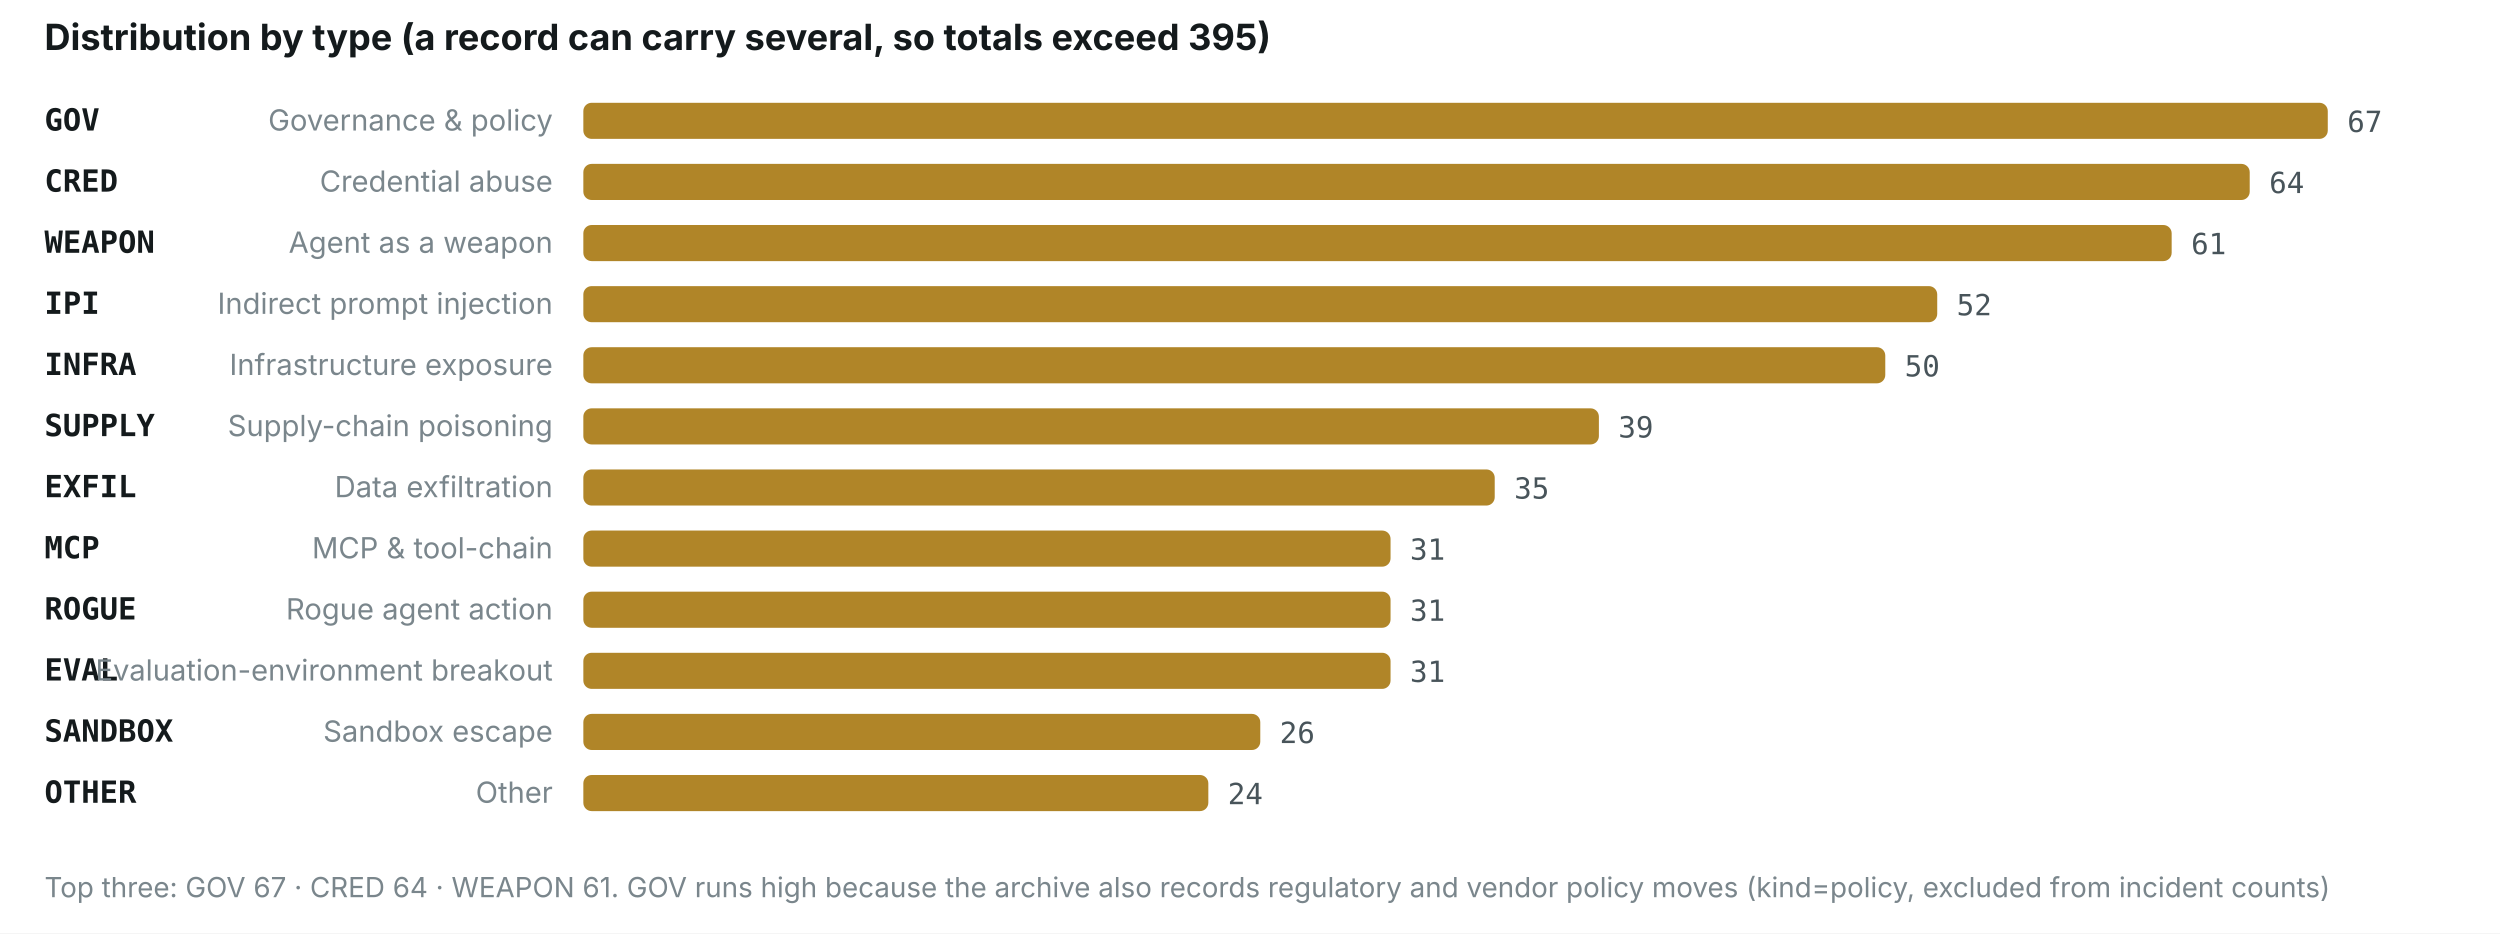
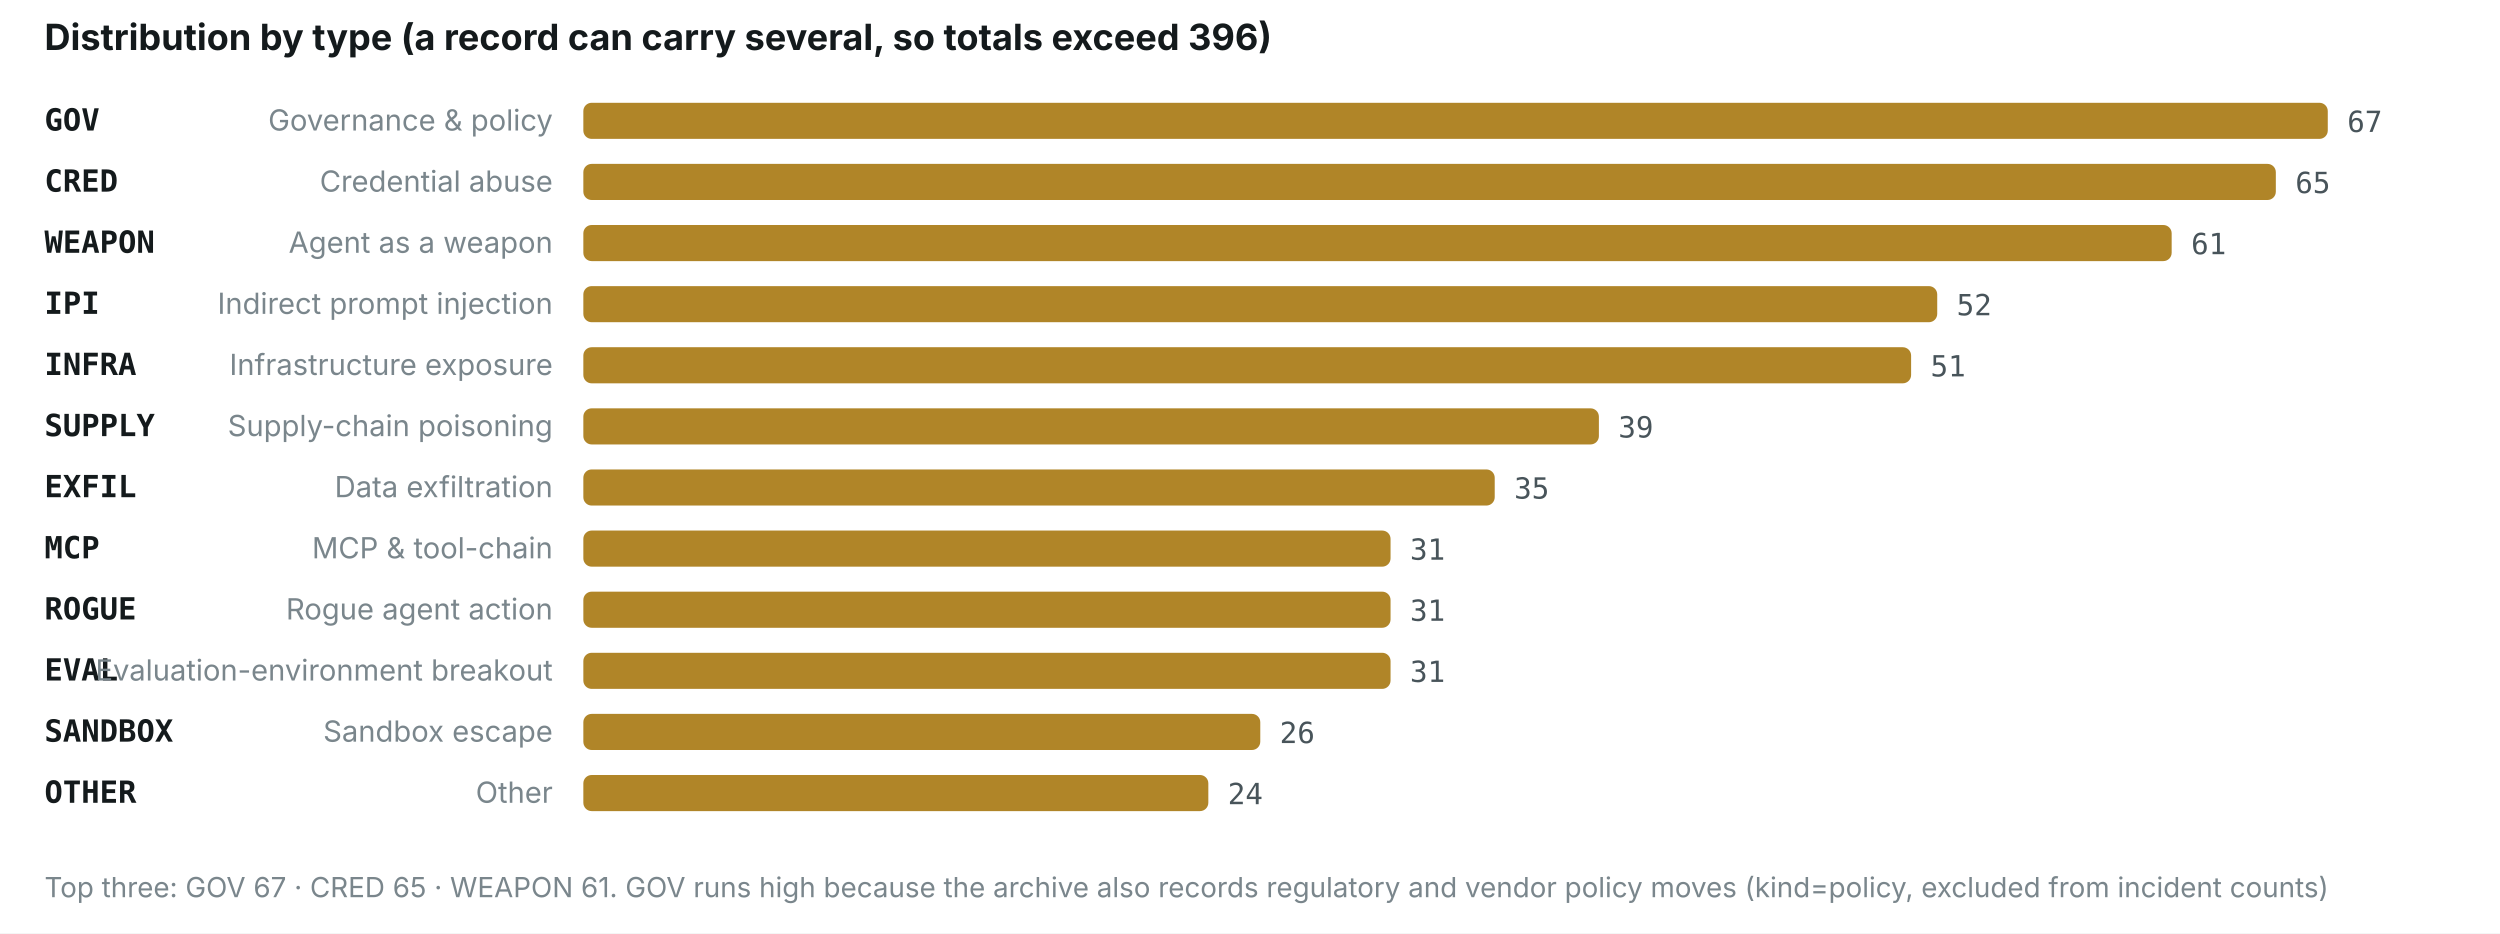
<svg xmlns="http://www.w3.org/2000/svg" viewBox="0 0 900 336" width="900" height="336" role="img" font-family="ui-sans-serif,-apple-system,'Segoe UI','PingFang SC','Microsoft YaHei',sans-serif">
  <rect width="900" height="336" fill="#FFFFFF" />
-   <text x="16" y="18" font-size="13" font-weight="700" fill="#141A1C">Distribution by type (a record can carry several, so totals exceed 395)</text>
+   <text x="16" y="18" font-size="13" font-weight="700" fill="#141A1C">Distribution by type (a record can carry several, so totals exceed 396)</text>
  <text x="16" y="47" font-size="11" fill="#141A1C" font-family="ui-monospace,'SF Mono','Cascadia Mono','Consolas',monospace" font-weight="600">GOV</text>
  <text x="199" y="47" font-size="10.5" text-anchor="end" fill="#7A868C">Governance &amp; policy</text>
  <rect x="210" y="37" width="628.0" height="13" rx="3" fill="#B08528" />
  <text x="845.0" y="47.5" font-size="10.5" fill="#48545A" font-family="ui-monospace,'SF Mono','Cascadia Mono','Consolas',monospace">67</text>
  <text x="16" y="69" font-size="11" fill="#141A1C" font-family="ui-monospace,'SF Mono','Cascadia Mono','Consolas',monospace" font-weight="600">CRED</text>
  <text x="199" y="69" font-size="10.5" text-anchor="end" fill="#7A868C">Credential abuse</text>
-   <rect x="210" y="59" width="599.9" height="13" rx="3" fill="#B08528" />
-   <text x="816.9" y="69.5" font-size="10.5" fill="#48545A" font-family="ui-monospace,'SF Mono','Cascadia Mono','Consolas',monospace">64</text>
+   <rect x="210" y="59" width="609.3" height="13" rx="3" fill="#B08528" />
+   <text x="826.3" y="69.5" font-size="10.5" fill="#48545A" font-family="ui-monospace,'SF Mono','Cascadia Mono','Consolas',monospace">65</text>
  <text x="16" y="91" font-size="11" fill="#141A1C" font-family="ui-monospace,'SF Mono','Cascadia Mono','Consolas',monospace" font-weight="600">WEAPON</text>
  <text x="199" y="91" font-size="10.5" text-anchor="end" fill="#7A868C">Agent as a weapon</text>
  <rect x="210" y="81" width="571.8" height="13" rx="3" fill="#B08528" />
  <text x="788.8" y="91.5" font-size="10.5" fill="#48545A" font-family="ui-monospace,'SF Mono','Cascadia Mono','Consolas',monospace">61</text>
  <text x="16" y="113" font-size="11" fill="#141A1C" font-family="ui-monospace,'SF Mono','Cascadia Mono','Consolas',monospace" font-weight="600">IPI</text>
  <text x="199" y="113" font-size="10.5" text-anchor="end" fill="#7A868C">Indirect prompt injection</text>
  <rect x="210" y="103" width="487.4" height="13" rx="3" fill="#B08528" />
  <text x="704.4" y="113.5" font-size="10.5" fill="#48545A" font-family="ui-monospace,'SF Mono','Cascadia Mono','Consolas',monospace">52</text>
  <text x="16" y="135" font-size="11" fill="#141A1C" font-family="ui-monospace,'SF Mono','Cascadia Mono','Consolas',monospace" font-weight="600">INFRA</text>
  <text x="199" y="135" font-size="10.5" text-anchor="end" fill="#7A868C">Infrastructure exposure</text>
-   <rect x="210" y="125" width="468.7" height="13" rx="3" fill="#B08528" />
-   <text x="685.7" y="135.5" font-size="10.5" fill="#48545A" font-family="ui-monospace,'SF Mono','Cascadia Mono','Consolas',monospace">50</text>
+   <rect x="210" y="125" width="478.0" height="13" rx="3" fill="#B08528" />
+   <text x="695.0" y="135.5" font-size="10.5" fill="#48545A" font-family="ui-monospace,'SF Mono','Cascadia Mono','Consolas',monospace">51</text>
  <text x="16" y="157" font-size="11" fill="#141A1C" font-family="ui-monospace,'SF Mono','Cascadia Mono','Consolas',monospace" font-weight="600">SUPPLY</text>
  <text x="199" y="157" font-size="10.5" text-anchor="end" fill="#7A868C">Supply-chain poisoning</text>
  <rect x="210" y="147" width="365.6" height="13" rx="3" fill="#B08528" />
  <text x="582.6" y="157.5" font-size="10.5" fill="#48545A" font-family="ui-monospace,'SF Mono','Cascadia Mono','Consolas',monospace">39</text>
  <text x="16" y="179" font-size="11" fill="#141A1C" font-family="ui-monospace,'SF Mono','Cascadia Mono','Consolas',monospace" font-weight="600">EXFIL</text>
  <text x="199" y="179" font-size="10.5" text-anchor="end" fill="#7A868C">Data exfiltration</text>
  <rect x="210" y="169" width="328.1" height="13" rx="3" fill="#B08528" />
  <text x="545.1" y="179.5" font-size="10.5" fill="#48545A" font-family="ui-monospace,'SF Mono','Cascadia Mono','Consolas',monospace">35</text>
  <text x="16" y="201" font-size="11" fill="#141A1C" font-family="ui-monospace,'SF Mono','Cascadia Mono','Consolas',monospace" font-weight="600">MCP</text>
  <text x="199" y="201" font-size="10.5" text-anchor="end" fill="#7A868C">MCP &amp; tool-chain</text>
  <rect x="210" y="191" width="290.6" height="13" rx="3" fill="#B08528" />
  <text x="507.6" y="201.5" font-size="10.5" fill="#48545A" font-family="ui-monospace,'SF Mono','Cascadia Mono','Consolas',monospace">31</text>
  <text x="16" y="223" font-size="11" fill="#141A1C" font-family="ui-monospace,'SF Mono','Cascadia Mono','Consolas',monospace" font-weight="600">ROGUE</text>
  <text x="199" y="223" font-size="10.5" text-anchor="end" fill="#7A868C">Rogue agent action</text>
  <rect x="210" y="213" width="290.6" height="13" rx="3" fill="#B08528" />
  <text x="507.6" y="223.5" font-size="10.5" fill="#48545A" font-family="ui-monospace,'SF Mono','Cascadia Mono','Consolas',monospace">31</text>
  <text x="16" y="245" font-size="11" fill="#141A1C" font-family="ui-monospace,'SF Mono','Cascadia Mono','Consolas',monospace" font-weight="600">EVAL</text>
  <text x="199" y="245" font-size="10.5" text-anchor="end" fill="#7A868C">Evaluation-environment breakout</text>
  <rect x="210" y="235" width="290.6" height="13" rx="3" fill="#B08528" />
  <text x="507.6" y="245.5" font-size="10.5" fill="#48545A" font-family="ui-monospace,'SF Mono','Cascadia Mono','Consolas',monospace">31</text>
  <text x="16" y="267" font-size="11" fill="#141A1C" font-family="ui-monospace,'SF Mono','Cascadia Mono','Consolas',monospace" font-weight="600">SANDBOX</text>
  <text x="199" y="267" font-size="10.5" text-anchor="end" fill="#7A868C">Sandbox escape</text>
  <rect x="210" y="257" width="243.7" height="13" rx="3" fill="#B08528" />
  <text x="460.7" y="267.5" font-size="10.5" fill="#48545A" font-family="ui-monospace,'SF Mono','Cascadia Mono','Consolas',monospace">26</text>
  <text x="16" y="289" font-size="11" fill="#141A1C" font-family="ui-monospace,'SF Mono','Cascadia Mono','Consolas',monospace" font-weight="600">OTHER</text>
  <text x="199" y="289" font-size="10.5" text-anchor="end" fill="#7A868C">Other</text>
  <rect x="210" y="279" width="225.0" height="13" rx="3" fill="#B08528" />
  <text x="442.0" y="289.5" font-size="10.5" fill="#48545A" font-family="ui-monospace,'SF Mono','Cascadia Mono','Consolas',monospace">24</text>
-   <text x="16" y="323" font-size="10" fill="#7A868C">Top three: GOV 67 · CRED 64 · WEAPON 61. GOV runs high because the archive also records regulatory and vendor policy moves (kind=policy, excluded from incident counts)</text>
+   <text x="16" y="323" font-size="10" fill="#7A868C">Top three: GOV 67 · CRED 65 · WEAPON 61. GOV runs high because the archive also records regulatory and vendor policy moves (kind=policy, excluded from incident counts)</text>
</svg>
